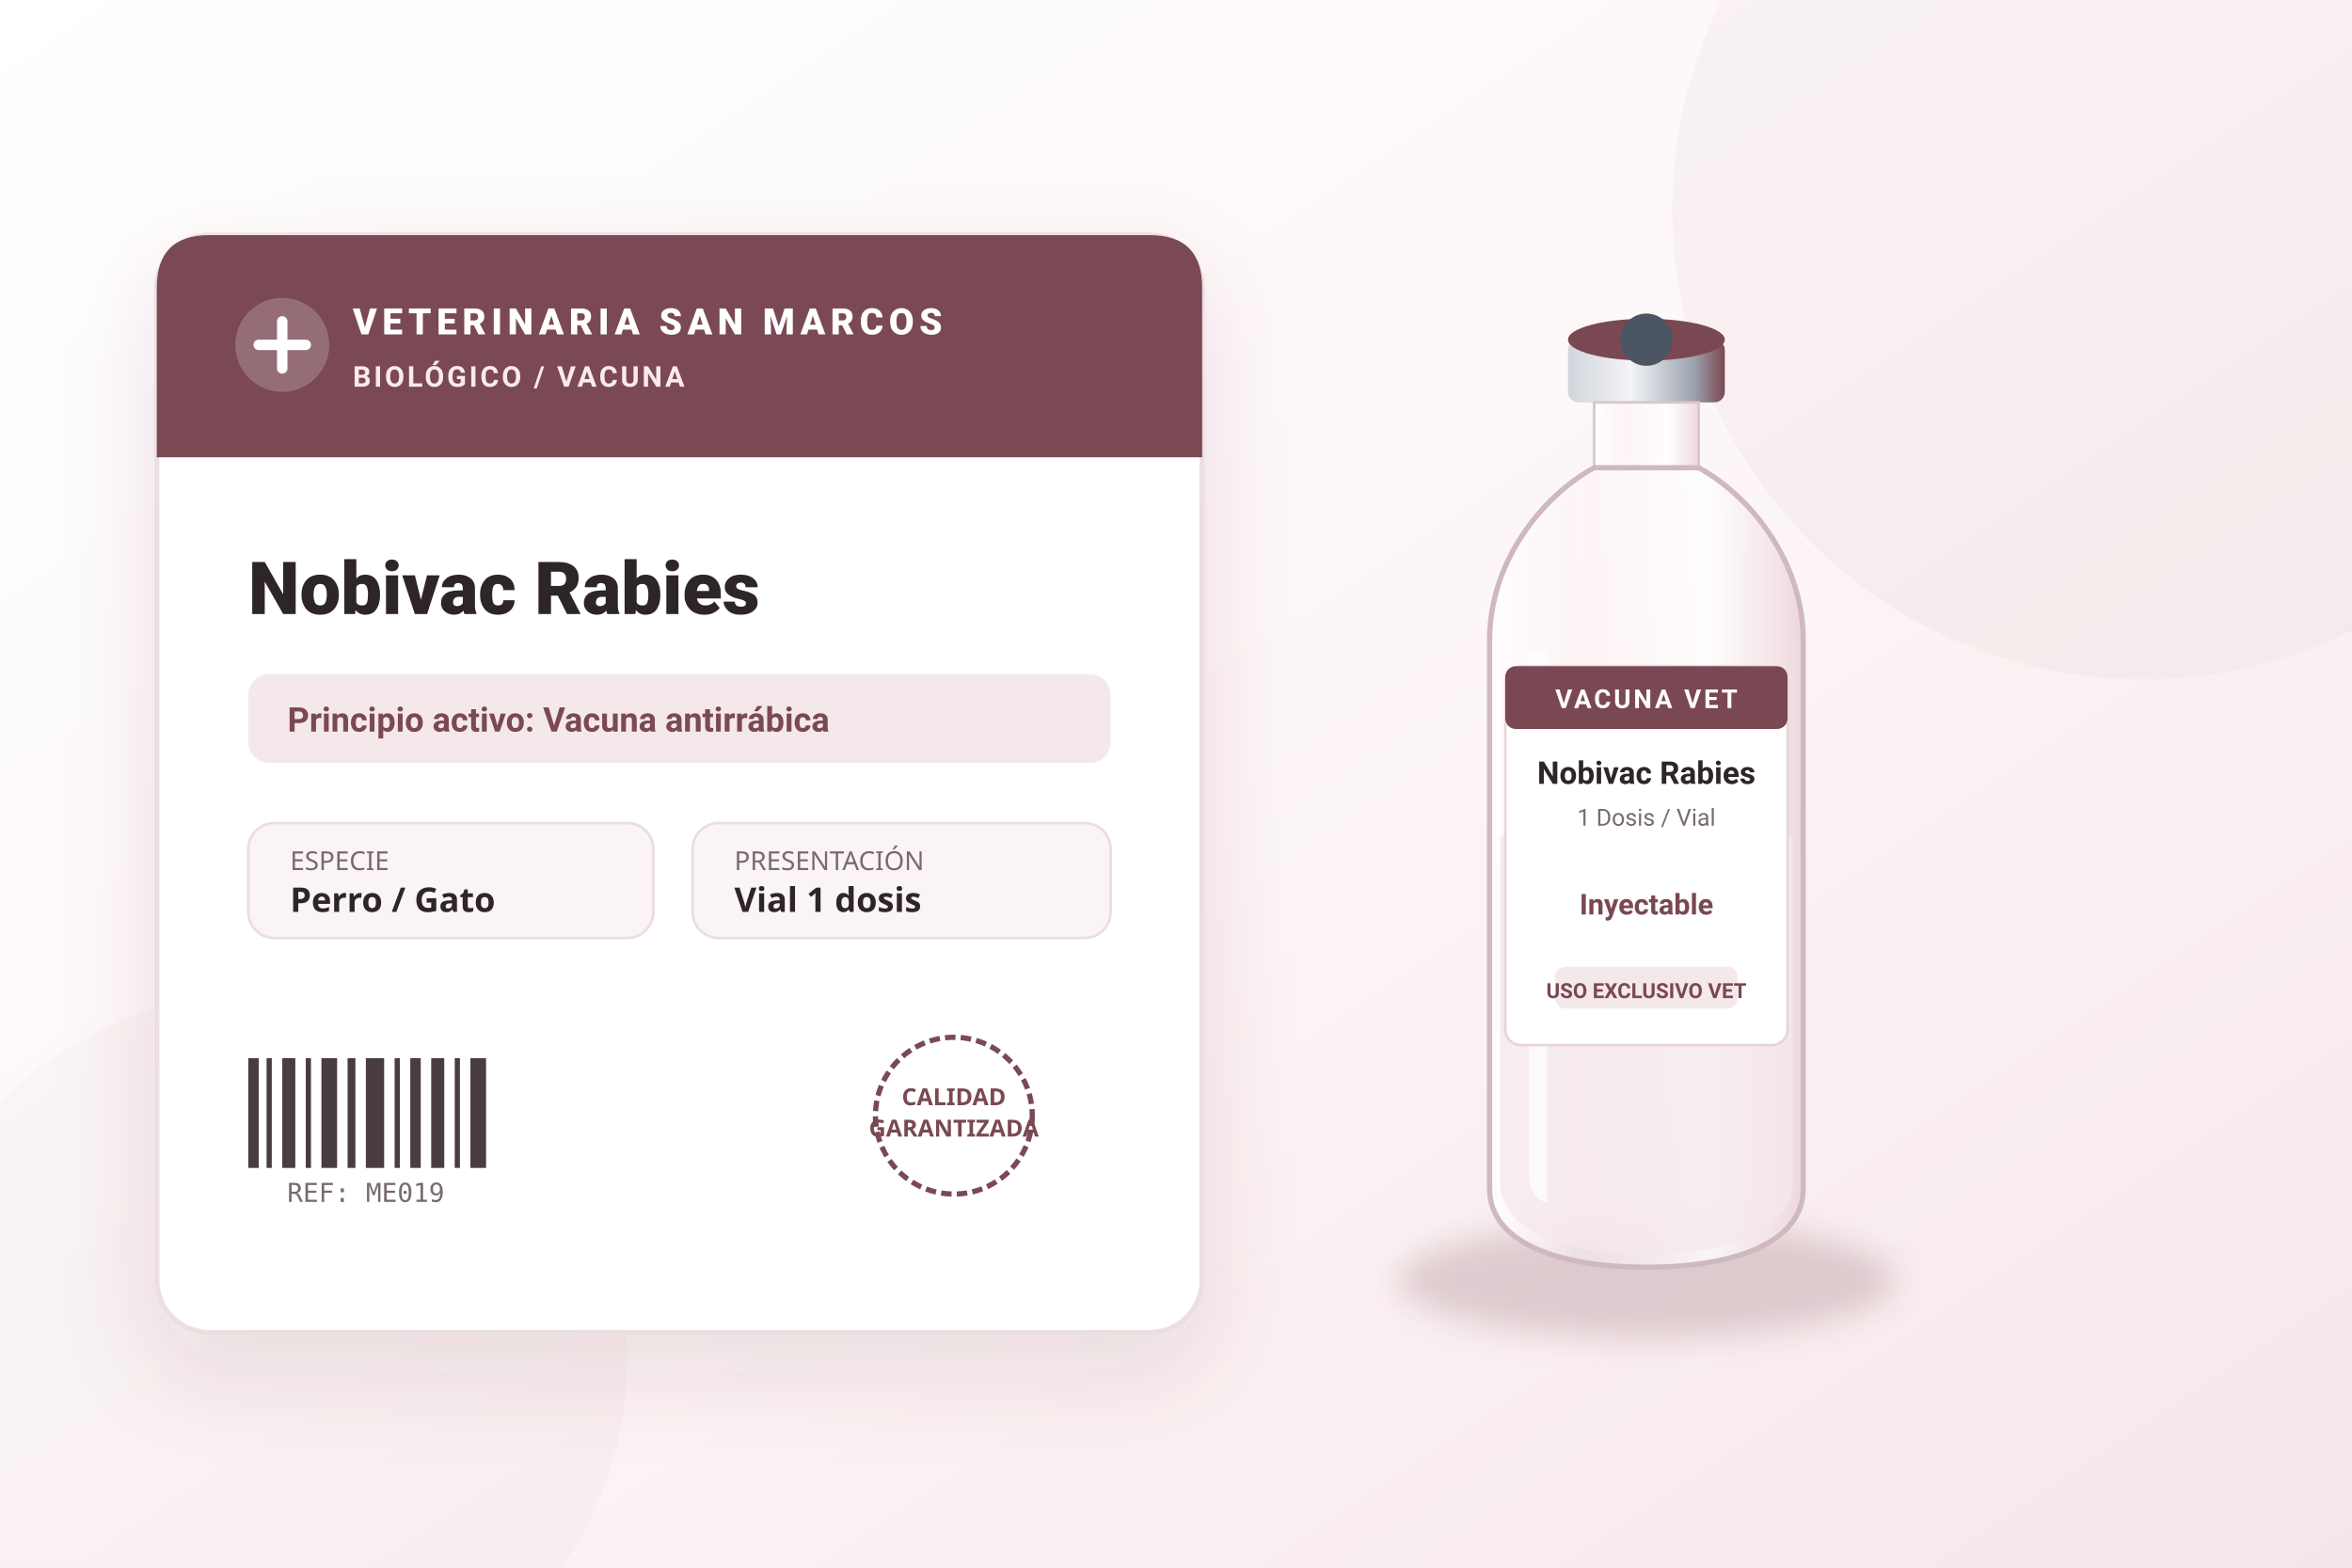
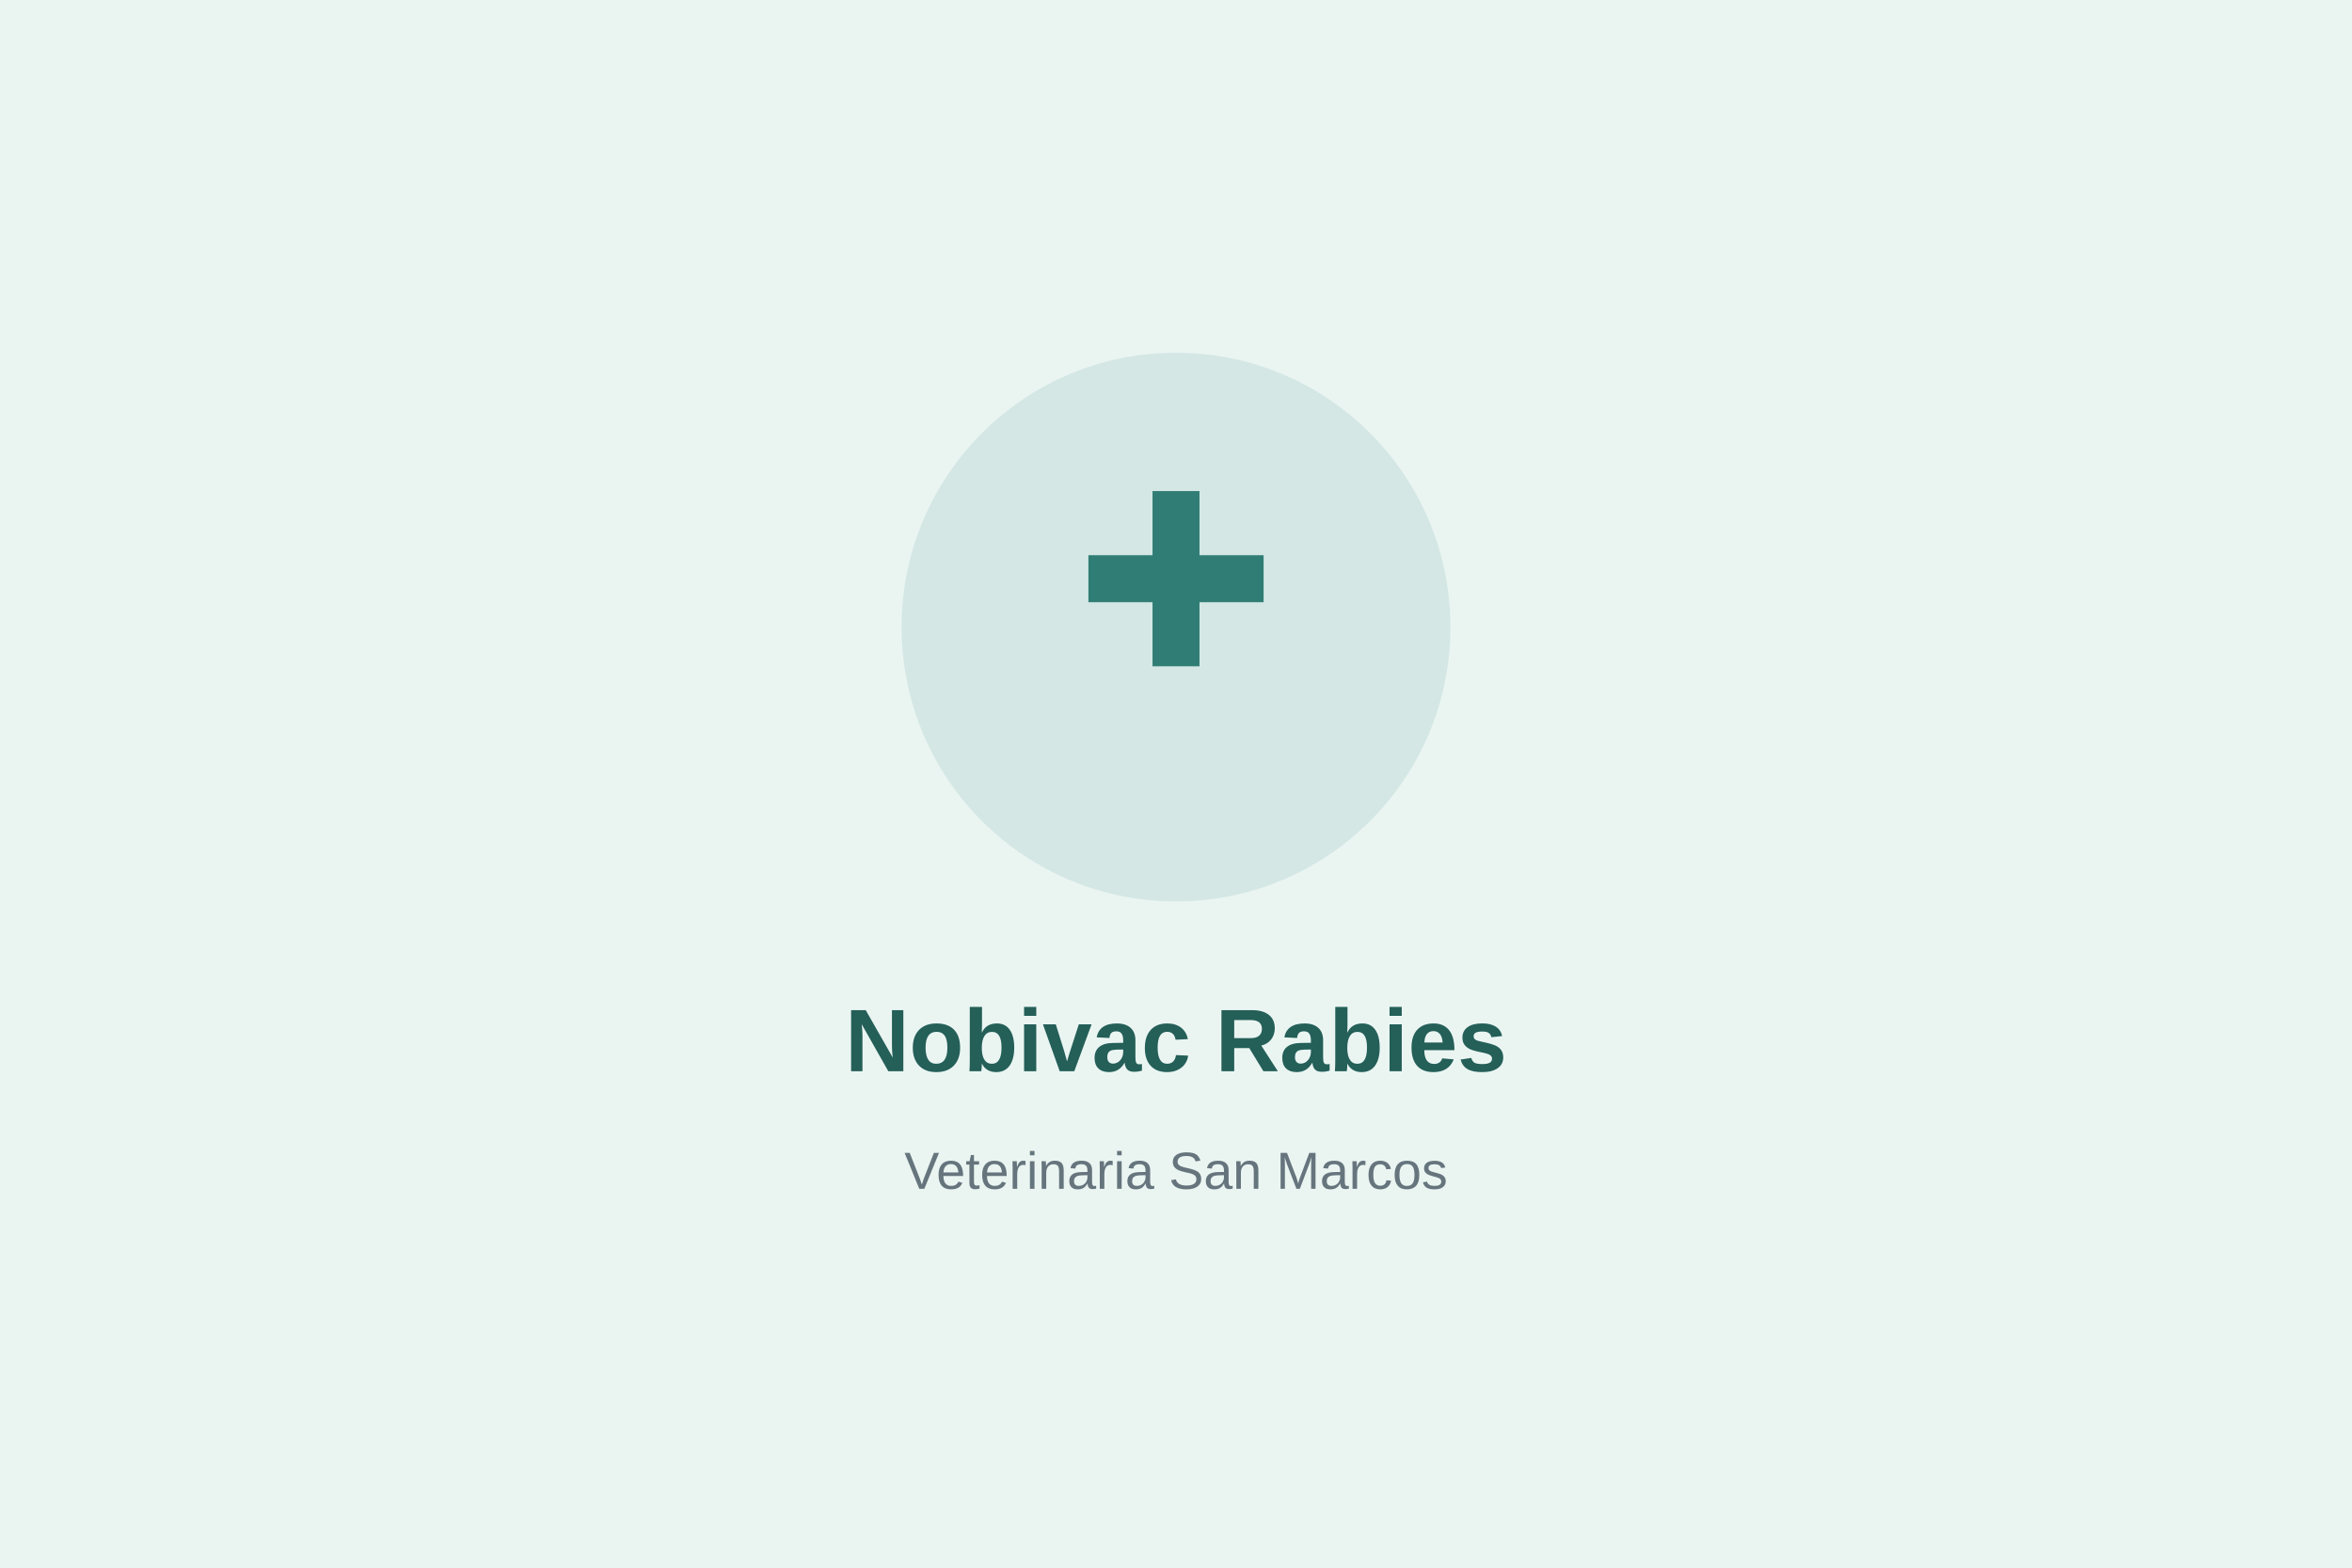
<svg xmlns="http://www.w3.org/2000/svg" width="900" height="600" viewBox="0 0 900 600">
-   <defs>
-     <linearGradient id="bgGrad" x1="0%" y1="0%" x2="100%" y2="100%">
-       <stop offset="0%" stop-color="#ffffff" />
-       <stop offset="50%" stop-color="#fdf6f7" />
-       <stop offset="100%" stop-color="#f5e6e9" />
-     </linearGradient>
-     <filter id="cardShadow" x="-10%" y="-10%" width="130%" height="130%">
-       <feDropShadow dx="0" dy="14" stdDeviation="18" flood-color="#733b47" flood-opacity="0.12" />
-     </filter>
-   </defs>
-   <rect width="900" height="600" fill="url(#bgGrad)" />
-   <circle cx="820" cy="80" r="180" fill="#7a4852" opacity="0.04" />
-   <circle cx="100" cy="520" r="140" fill="#7a4852" opacity="0.03" />
-   <g transform="translate(60, 90)" filter="url(#cardShadow)">
-     <rect x="0" y="0" width="400" height="420" rx="20" fill="#ffffff" stroke="#ecdfe2" stroke-width="2" />
-     <path d="M 0,20 Q 0,0 20,0 L 380,0 Q 400,0 400,20 L 400,85 L 0,85 Z" fill="#7a4852" />
-     <g transform="translate(30, 24)">
-       <circle cx="18" cy="18" r="18" fill="#ffffff" opacity="0.2" />
-       <path d="M18,9 L18,27 M9,18 L27,18" stroke="#ffffff" stroke-width="4" stroke-linecap="round" />
-     </g>
-     <text x="75" y="38" font-family="'Segoe UI', Roboto, sans-serif" font-size="14" font-weight="800" fill="#ffffff" letter-spacing="2">VETERINARIA SAN MARCOS</text>
-     <text x="75" y="58" font-family="'Segoe UI', Roboto, sans-serif" font-size="11" font-weight="600" fill="#faeaed" letter-spacing="1">BIOLÓGICO / VACUNA</text>
-     <text x="35" y="145" font-family="'Segoe UI', Roboto, sans-serif" font-size="28" font-weight="800" fill="#2e2528">Nobivac Rabies</text>
-     <rect x="35" y="168" width="330" height="34" rx="8" fill="#f5e8eb" />
-     <text x="50" y="190" font-family="'Segoe UI', Roboto, sans-serif" font-size="13" font-weight="600" fill="#7a4852">Principio activo: Vacuna antirrábica</text>
-     <g transform="translate(35, 225)">
-       <rect x="0" y="0" width="155" height="44" rx="10" fill="#faf4f5" stroke="#ecdce0" stroke-width="1" />
-       <text x="16" y="18" font-family="'Segoe UI', sans-serif" font-size="10" fill="#786b6f">ESPECIE</text>
-       <text x="16" y="34" font-family="'Segoe UI', sans-serif" font-size="13" font-weight="700" fill="#2e2528">Perro / Gato</text>
-       <rect x="170" y="0" width="160" height="44" rx="10" fill="#faf4f5" stroke="#ecdce0" stroke-width="1" />
-       <text x="186" y="18" font-family="'Segoe UI', sans-serif" font-size="10" fill="#786b6f">PRESENTACIÓN</text>
-       <text x="186" y="34" font-family="'Segoe UI', sans-serif" font-size="13" font-weight="700" fill="#2e2528">Vial 1 dosis</text>
-     </g>
-     <g transform="translate(35, 305)">
-       <rect x="0" y="10" width="4" height="42" fill="#4a3e41" />
-       <rect x="7" y="10" width="2" height="42" fill="#4a3e41" />
-       <rect x="13" y="10" width="5" height="42" fill="#4a3e41" />
-       <rect x="22" y="10" width="2" height="42" fill="#4a3e41" />
-       <rect x="28" y="10" width="6" height="42" fill="#4a3e41" />
-       <rect x="38" y="10" width="3" height="42" fill="#4a3e41" />
-       <rect x="45" y="10" width="7" height="42" fill="#4a3e41" />
-       <rect x="56" y="10" width="2" height="42" fill="#4a3e41" />
-       <rect x="62" y="10" width="4" height="42" fill="#4a3e41" />
-       <rect x="70" y="10" width="5" height="42" fill="#4a3e41" />
-       <rect x="79" y="10" width="2" height="42" fill="#4a3e41" />
-       <rect x="85" y="10" width="6" height="42" fill="#4a3e41" />
-       <text x="45" y="65" text-anchor="middle" font-family="monospace" font-size="10" fill="#786b6f">REF: ME019</text>
-       <circle cx="270" cy="32" r="30" fill="none" stroke="#7a4852" stroke-width="2" stroke-dasharray="4,2" />
-       <text x="270" y="28" text-anchor="middle" font-family="'Segoe UI', sans-serif" font-size="9" font-weight="800" fill="#7a4852">CALIDAD</text>
-       <text x="270" y="40" text-anchor="middle" font-family="'Segoe UI', sans-serif" font-size="9" font-weight="800" fill="#7a4852">GARANTIZADA</text>
-     </g>
-   </g>
-   <g transform="translate(500, 110)">
-     <ellipse cx="130" cy="380" rx="95" ry="22" fill="#6e3d46" opacity="0.2" filter="blur(6px)" />
-     <defs>
-       <linearGradient id="vialGlass" x1="0%" y1="0%" x2="100%" y2="0%">
-         <stop offset="0%" stop-color="#ffffff" stop-opacity="0.9" />
-         <stop offset="30%" stop-color="#fdf4f6" stop-opacity="0.5" />
-         <stop offset="70%" stop-color="#ffffff" stop-opacity="0.8" />
-         <stop offset="100%" stop-color="#ecd6db" stop-opacity="0.95" />
-       </linearGradient>
-       <linearGradient id="crimpedCap" x1="0%" y1="0%" x2="100%" y2="0%">
-         <stop offset="0%" stop-color="#d1d5db" />
-         <stop offset="40%" stop-color="#f3f4f6" />
-         <stop offset="80%" stop-color="#9ca3af" />
-         <stop offset="100%" stop-color="#7a4852" />
-       </linearGradient>
-     </defs>
-     <rect x="100" y="20" width="60" height="24" rx="4" fill="url(#crimpedCap)" />
-     <ellipse cx="130" cy="20" rx="30" ry="8" fill="#7a4852" />
-     <circle cx="130" cy="20" r="10" fill="#4b5563" />
-     <rect x="110" y="44" width="40" height="25" fill="url(#vialGlass)" stroke="#d9c5c9" />
-     <path d="M 110,69 C 90,80 70,105 70,135 L 70,345 C 70,365 95,375 130,375 C 165,375 190,365 190,345 L 190,135 C 190,105 170,80 150,69 Z" fill="url(#vialGlass)" stroke="#cfb8be" stroke-width="2" />
-     <path d="M 74,210 L 74,342 C 74,360 96,370 130,370 C 164,370 186,360 186,342 L 186,210 C 160,215 100,205 74,210 Z" fill="#f5e8eb" opacity="0.8" />
-     <path d="M 85,140 L 85,340 C 85,345 88,350 92,350 L 92,140 Z" fill="#ffffff" opacity="0.75" />
-     <rect x="76" y="145" width="108" height="145" rx="6" fill="#ffffff" stroke="#e8d5d9" stroke-width="1" />
-     <rect x="76" y="145" width="108" height="24" rx="4" fill="#7a4852" />
-     <text x="130" y="161" text-anchor="middle" font-family="'Segoe UI', Roboto, sans-serif" font-size="10" font-weight="700" fill="#ffffff" letter-spacing="1">VACUNA VET</text>
-     <text x="130" y="190" text-anchor="middle" font-family="'Segoe UI', Roboto, sans-serif" font-size="12" font-weight="bold" fill="#2e2528">Nobivac Rabies</text>
-     <text x="130" y="206" text-anchor="middle" font-family="'Segoe UI', Roboto, sans-serif" font-size="9" fill="#786b6f">1 Dosis / Vial</text>
-     <text x="130" y="240" text-anchor="middle" font-family="'Segoe UI', Roboto, sans-serif" font-size="11" font-weight="bold" fill="#7a4852">Inyectable</text>
-     <rect x="95" y="260" width="70" height="16" rx="4" fill="#f5e8eb" />
-     <text x="130" y="272" text-anchor="middle" font-family="'Segoe UI', Roboto, sans-serif" font-size="8" font-weight="700" fill="#7a4852">USO EXCLUSIVO VET</text>
-   </g>
+   <rect width="900" height="600" fill="#eaf5f2" />
+   <circle cx="450" cy="240" r="105" fill="#2f7d74" opacity=".12" />
+   <text x="450" y="255" text-anchor="middle" font-family="Arial, sans-serif" font-size="92" fill="#2f7d74">✚</text>
+   <text x="450" y="410" text-anchor="middle" font-family="Arial, sans-serif" font-size="34" font-weight="700" fill="#245f58">Nobivac Rabies</text>
+   <text x="450" y="455" text-anchor="middle" font-family="Arial, sans-serif" font-size="20" fill="#66757d">Veterinaria San Marcos</text>
</svg>
